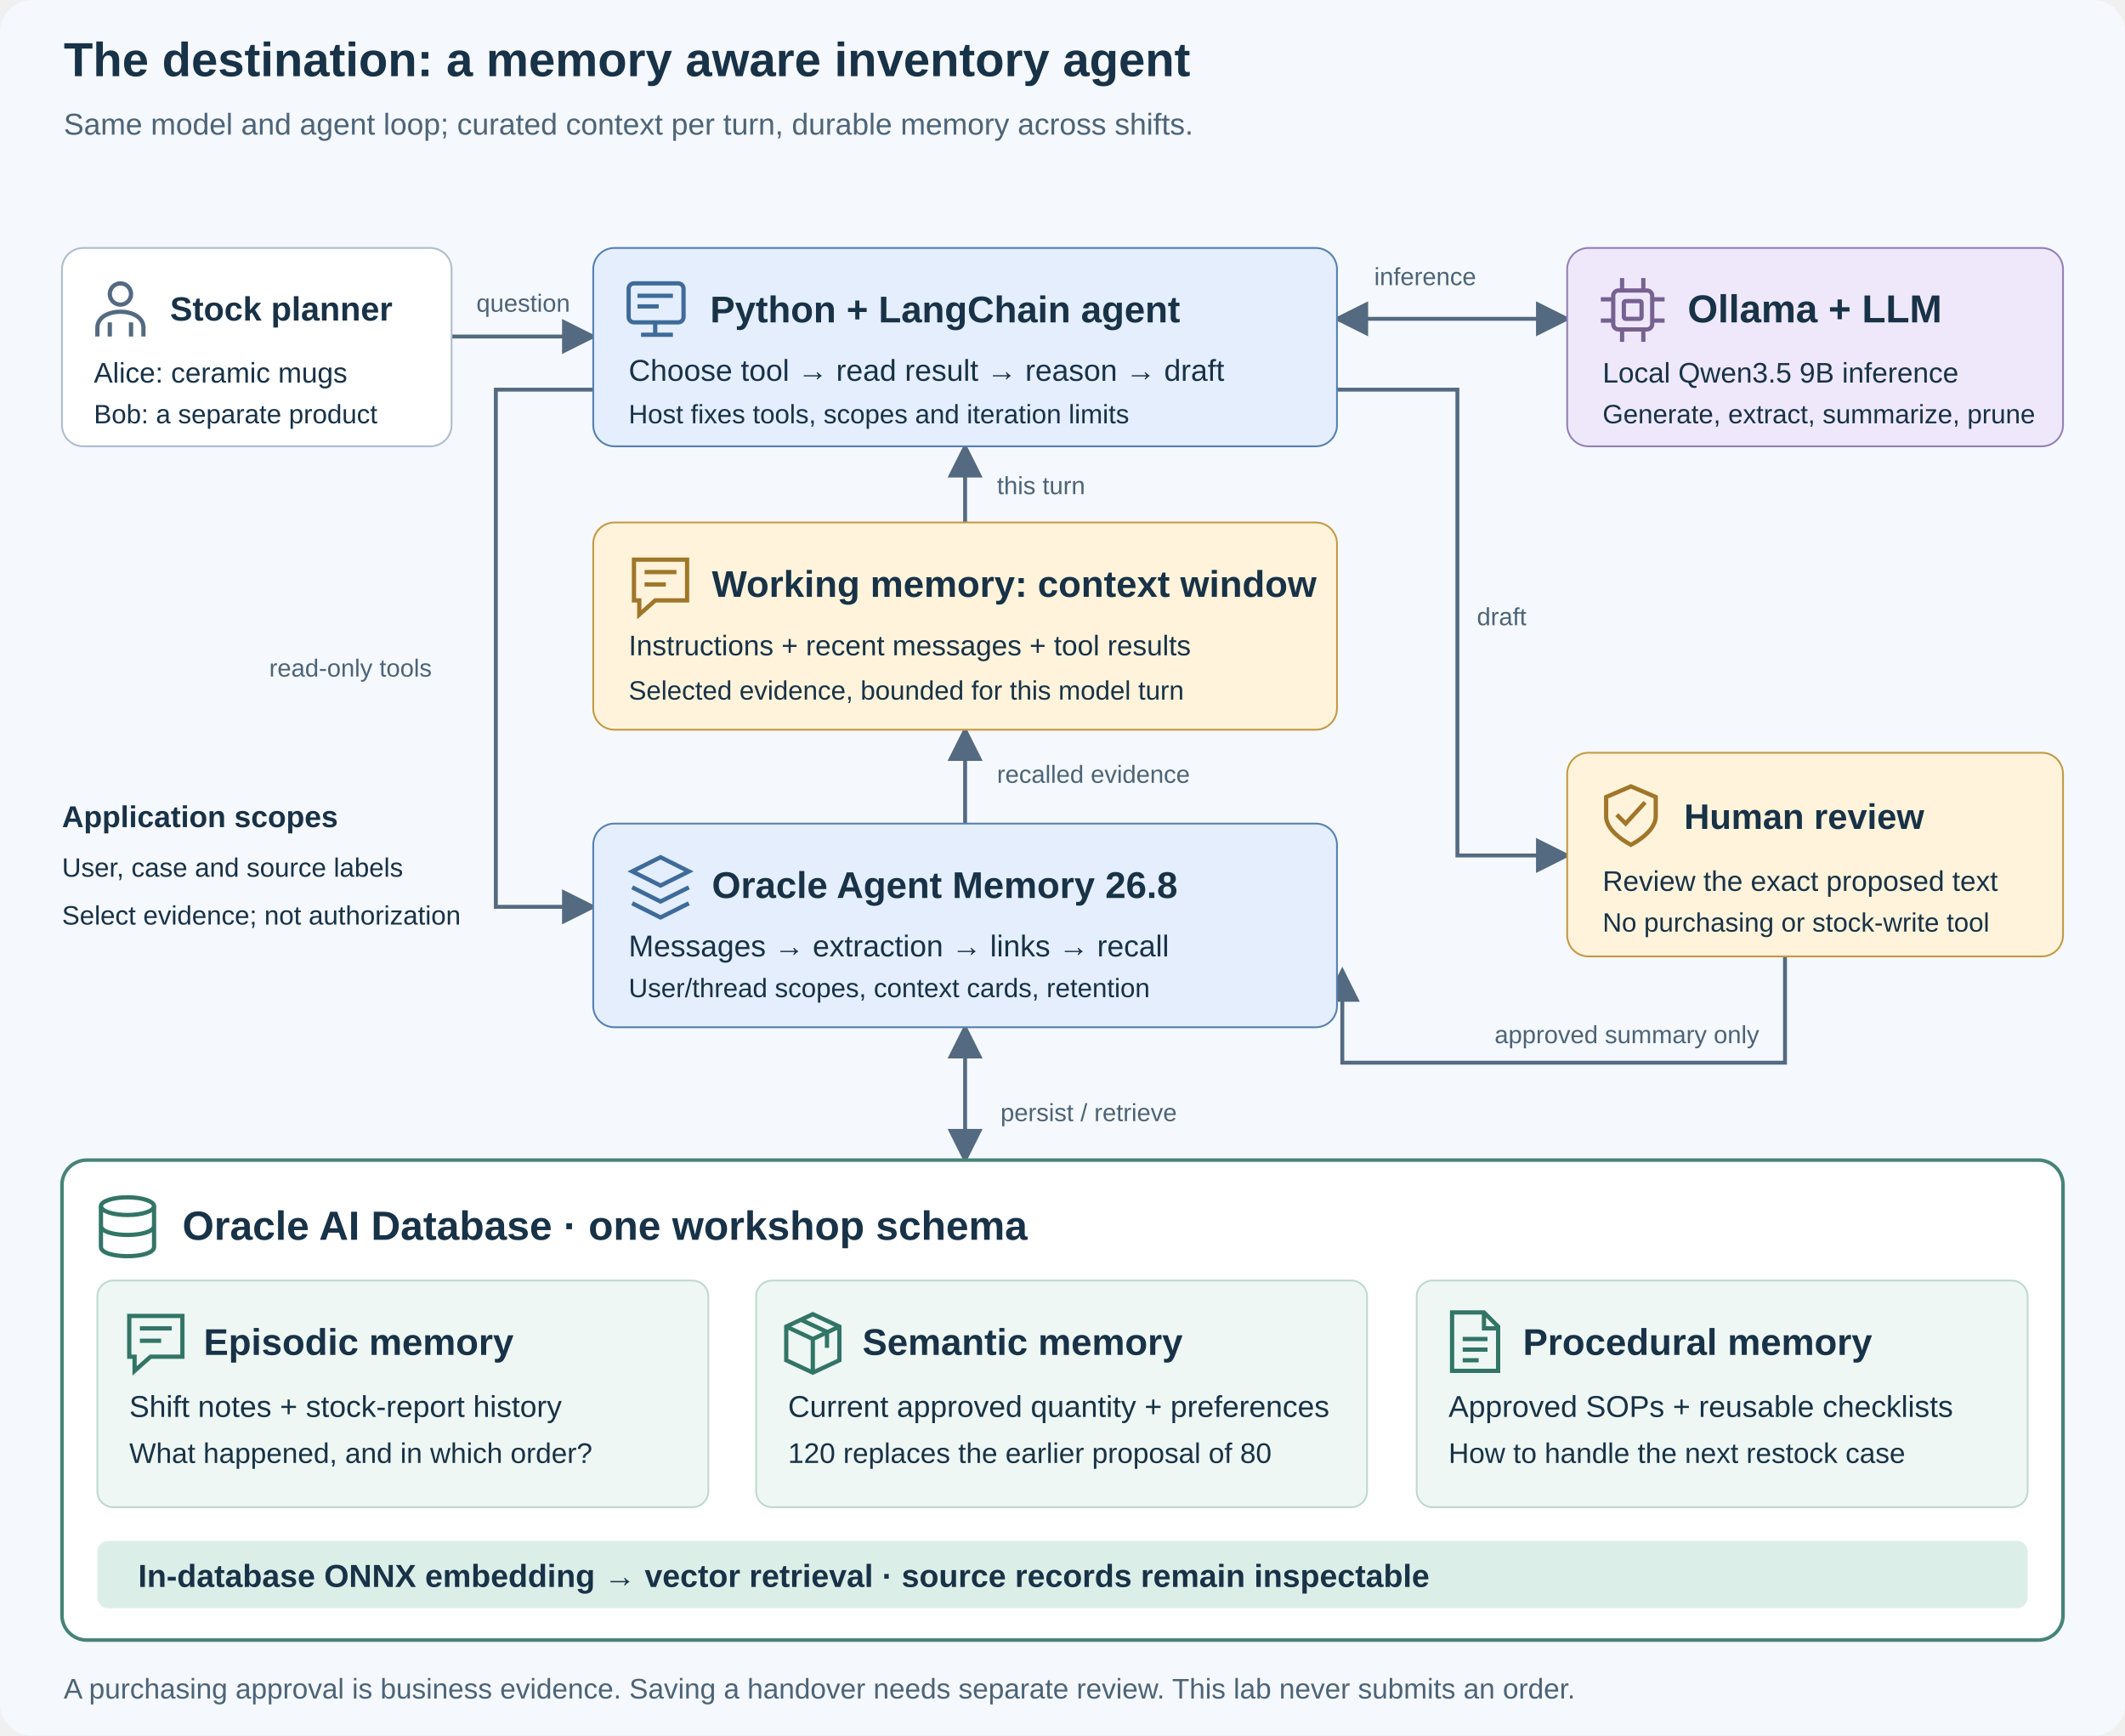
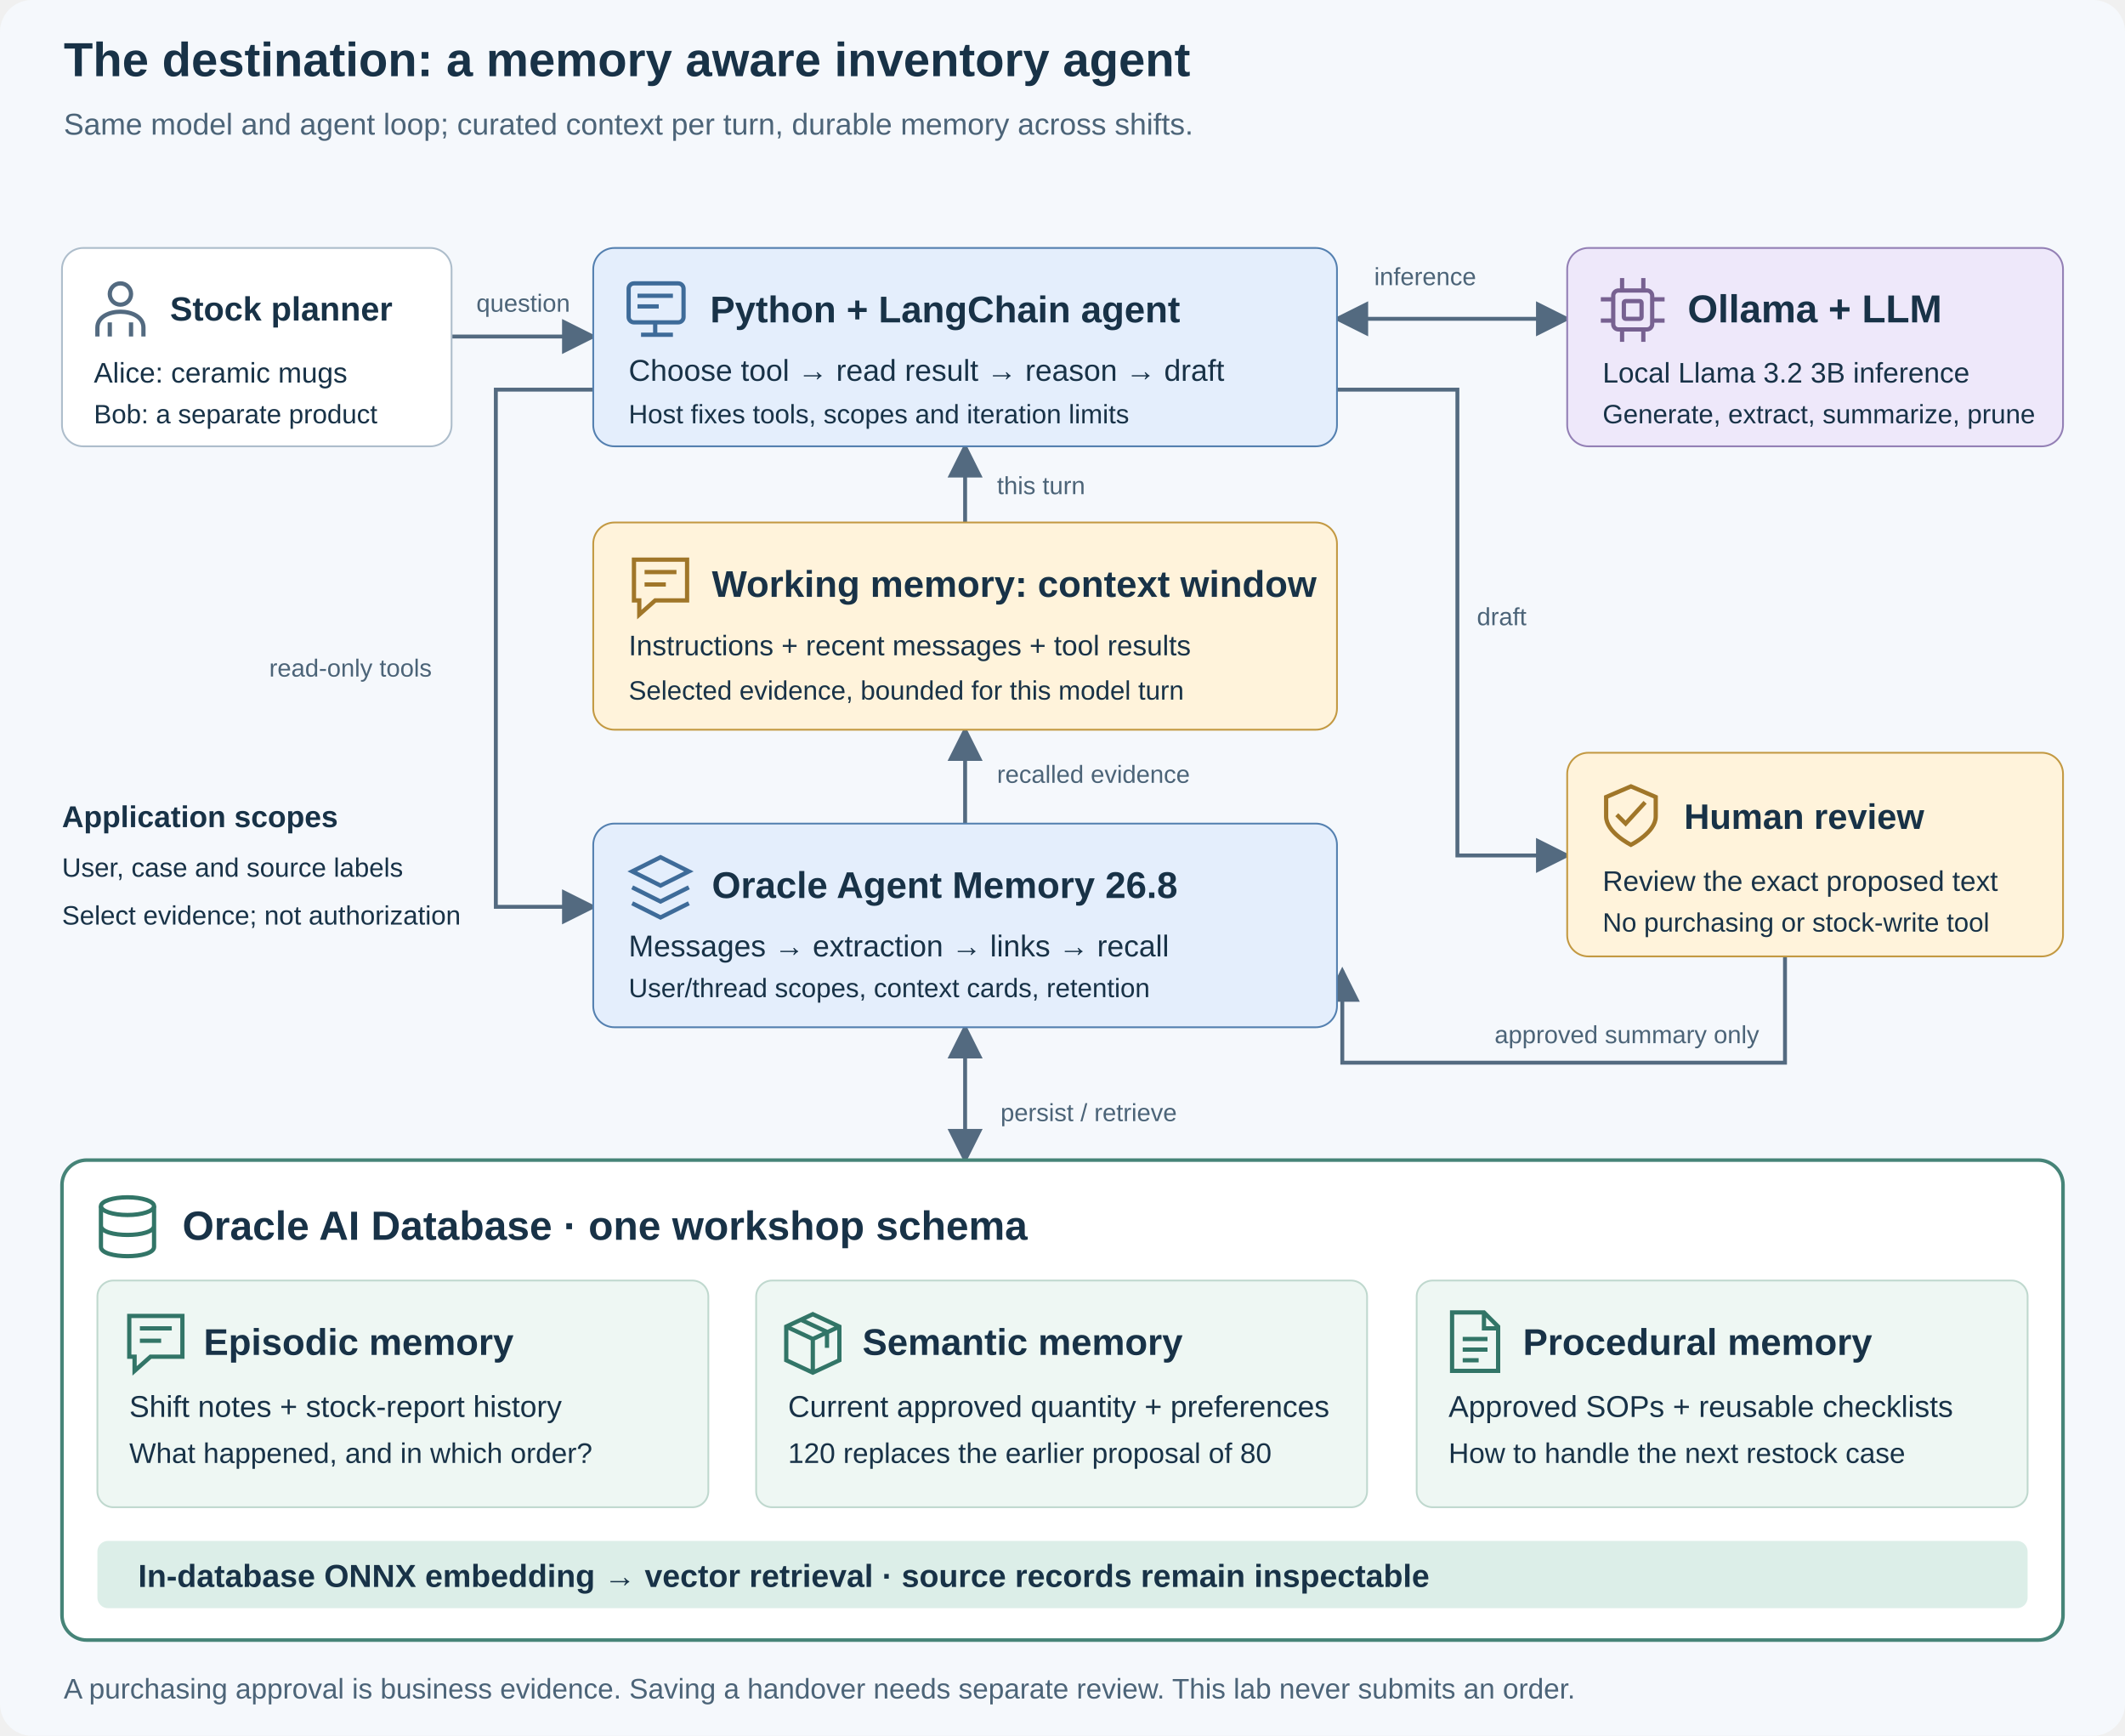
<svg xmlns="http://www.w3.org/2000/svg" viewBox="0 0 1200 980" role="img" aria-labelledby="title desc">
  <defs>
    <marker id="arrow" markerWidth="9" markerHeight="9" refX="8" refY="4.5" orient="auto-start-reverse">
      <path d="M0 0 L9 4.5 L0 9Z" fill="#536a80" />
    </marker>
    <g id="person" fill="none" stroke="currentColor" stroke-width="2.4">
      <circle cx="16" cy="8" r="6" />
      <path d="M3 32v-5c0-12 26-12 26 0v5M10 32v-8m12 8v-8" />
    </g>
    <g id="screen" fill="none" stroke="currentColor" stroke-width="2.4">
      <rect x="1" y="2" width="31" height="22" rx="3" />
      <path d="M8 31h18m-10-7v7M6 9h20M6 15h12" />
    </g>
    <g id="box" fill="none" stroke="currentColor" stroke-width="2.4">
      <path d="M2 9 17 2 32 9v19l-15 7-15-7Z M2 9l15 7 15-7M17 16v19M10 5l15 7v9" />
    </g>
    <g id="document" fill="none" stroke="currentColor" stroke-width="2.4">
      <path d="M5 1h18l8 8v25H5ZM23 1v9h8M11 16h14M11 22h14M11 28h9" />
    </g>
    <g id="check" fill="none" stroke="currentColor" stroke-width="2.4">
      <path d="M17 1 31 7v11c0 9-14 16-14 16S3 27 3 18V7Z" />
      <path d="m9 17 5 5 11-12" />
    </g>
    <g id="database" fill="none" stroke="currentColor" stroke-width="2.4">
      <ellipse cx="17" cy="6" rx="15" ry="5" />
      <path d="M2 6v23c0 7 30 7 30 0V6M2 17c0 7 30 7 30 0" />
    </g>
    <g id="chip" fill="none" stroke="currentColor" stroke-width="2.4">
      <rect x="7" y="7" width="22" height="22" rx="3" />
      <path d="M12 0v7m12-7v7M12 29v7m12-7v7M0 12h7m-7 12h7m22-12h7m-7 12h7" />
      <rect x="13" y="13" width="10" height="10" rx="1" />
    </g>
    <g id="chat" fill="none" stroke="currentColor" stroke-width="2.4">
      <path d="M3 3h30v23H15l-9 8v-8H3Z" />
      <path d="M9 10h18M9 17h12" />
    </g>
    <g id="stack" fill="none" stroke="currentColor" stroke-width="2.4">
      <path d="m2 9 16-8 16 8-16 8ZM2 18l16 8 16-8M2 27l16 8 16-8" />
    </g>
  </defs>
  <rect width="1200" height="980" rx="18" fill="#f5f8fc" />
  <g font-family="Arial,Helvetica,sans-serif" fill="#183247">
    <text x="36" y="43" font-size="27" font-weight="700">The destination: a memory aware inventory agent</text>
    <text x="36" y="76" font-size="17" fill="#4c6478">Same model and agent loop; curated context per turn, durable memory across shifts.</text>
    <g stroke="#536a80" stroke-width="2.2" fill="none" marker-end="url(#arrow)">
      <path d="M255 190H335" />
      <path d="M755 180H885" marker-start="url(#arrow)" />
      <path d="M545 295V252" />
      <path d="M335 220H280V512H335" />
      <path d="M545 465V412" />
      <path d="M755 220H823V483H885" />
      <path d="M1008 540V600H758V548" />
      <path d="M545 580V655" marker-start="url(#arrow)" />
    </g>
    <g font-size="14" fill="#4c6478">
      <text x="269" y="176">question</text>
      <text x="776" y="161">inference</text>
      <text x="563" y="279">this turn</text>
      <text x="152" y="382">read-only tools</text>
      <text x="563" y="442">recalled evidence</text>
      <text x="834" y="353">draft</text>
      <text x="844" y="589">approved summary only</text>
      <text x="565" y="633">persist / retrieve</text>
    </g>
    <rect x="35" y="140" width="220" height="112" rx="12" fill="#fff" stroke="#adbdcb" />
    <use href="#person" x="52" y="158" color="#536a80" />
    <text x="96" y="181" font-size="19" font-weight="700">Stock planner</text>
    <text x="53" y="216" font-size="16">Alice: ceramic mugs</text>
    <text x="53" y="239" font-size="15">Bob: a separate product</text>
    <rect x="335" y="140" width="420" height="112" rx="12" fill="#e4eefc" stroke="#5480b0" />
    <use href="#screen" x="354" y="158" color="#3e6b99" />
    <text x="401" y="182" font-size="21" font-weight="700">Python + LangChain agent</text>
    <text x="355" y="215" font-size="17">Choose tool → read result → reason → draft</text>
    <text x="355" y="239" font-size="15">Host fixes tools, scopes and iteration limits</text>
    <rect x="885" y="140" width="280" height="112" rx="12" fill="#eee8fa" stroke="#9380b5" />
    <use href="#chip" x="904" y="157" color="#776191" />
    <text x="953" y="182" font-size="22" font-weight="700">Ollama + LLM</text>
-     <text x="905" y="216" font-size="16">Local Qwen3.5 9B inference</text>
+     <text x="905" y="216" font-size="16">Local Llama 3.2 3B inference</text>
    <text x="905" y="239" font-size="15">Generate, extract, summarize, prune</text>
    <rect x="335" y="295" width="420" height="117" rx="12" fill="#fff3db" stroke="#c39942" />
    <use href="#chat" x="355" y="313" color="#a07629" />
    <text x="402" y="337" font-size="21" font-weight="700">Working memory: context window</text>
    <text x="355" y="370" font-size="16">Instructions + recent messages + tool results</text>
    <text x="355" y="395" font-size="15">Selected evidence, bounded for this model turn</text>
    <rect x="335" y="465" width="420" height="115" rx="12" fill="#e4eefc" stroke="#5480b0" />
    <use href="#stack" x="355" y="483" color="#3e6b99" />
    <text x="402" y="507" font-size="21" font-weight="700">Oracle Agent Memory 26.8</text>
    <text x="355" y="540" font-size="17">Messages → extraction → links → recall</text>
    <text x="355" y="563" font-size="15">User/thread scopes, context cards, retention</text>
    <rect x="885" y="425" width="280" height="115" rx="12" fill="#fff3db" stroke="#c39942" />
    <use href="#check" x="904" y="443" color="#a07629" />
    <text x="951" y="468" font-size="20" font-weight="700">Human review</text>
    <text x="905" y="503" font-size="16">Review the exact proposed text</text>
    <text x="905" y="526" font-size="15">No purchasing or stock-write tool</text>
    <text x="35" y="467" font-size="17" font-weight="700">Application scopes</text>
    <text x="35" y="495" font-size="15">User, case and source labels</text>
    <text x="35" y="522" font-size="15">Select evidence; not authorization</text>
    <rect x="35" y="655" width="1130" height="271" rx="14" fill="#fff" stroke="#468478" stroke-width="2" />
    <use href="#database" x="55" y="675" color="#327567" />
    <text x="103" y="700" font-size="23" font-weight="700">Oracle AI Database · one workshop schema</text>
    <g>
      <rect x="55" y="723" width="345" height="128" rx="9" fill="#eef7f3" stroke="#bfd8ce" />
      <use href="#chat" x="70" y="740" color="#327567" />
      <text x="115" y="765" font-size="21" font-weight="700">Episodic memory</text>
      <text x="73" y="800" font-size="17">Shift notes + stock-report history</text>
      <text x="73" y="826" font-size="16">What happened, and in which order?</text>
      <rect x="427" y="723" width="345" height="128" rx="9" fill="#eef7f3" stroke="#bfd8ce" />
      <use href="#box" x="442" y="740" color="#327567" />
      <text x="487" y="765" font-size="21" font-weight="700">Semantic memory</text>
      <text x="445" y="800" font-size="17">Current approved quantity + preferences</text>
      <text x="445" y="826" font-size="16">120 replaces the earlier proposal of 80</text>
      <rect x="800" y="723" width="345" height="128" rx="9" fill="#eef7f3" stroke="#bfd8ce" />
      <use href="#document" x="815" y="740" color="#327567" />
      <text x="860" y="765" font-size="21" font-weight="700">Procedural memory</text>
      <text x="818" y="800" font-size="17">Approved SOPs + reusable checklists</text>
      <text x="818" y="826" font-size="16">How to handle the next restock case</text>
    </g>
    <rect x="55" y="870" width="1090" height="38" rx="6" fill="#dceee8" />
    <text x="78" y="896" font-size="18" font-weight="700">In-database ONNX embedding → vector retrieval · source records remain inspectable</text>
    <text x="36" y="959" font-size="16" fill="#4c6478">A purchasing approval is business evidence. Saving a handover needs separate review. This lab never submits an order.</text>
  </g>
</svg>
